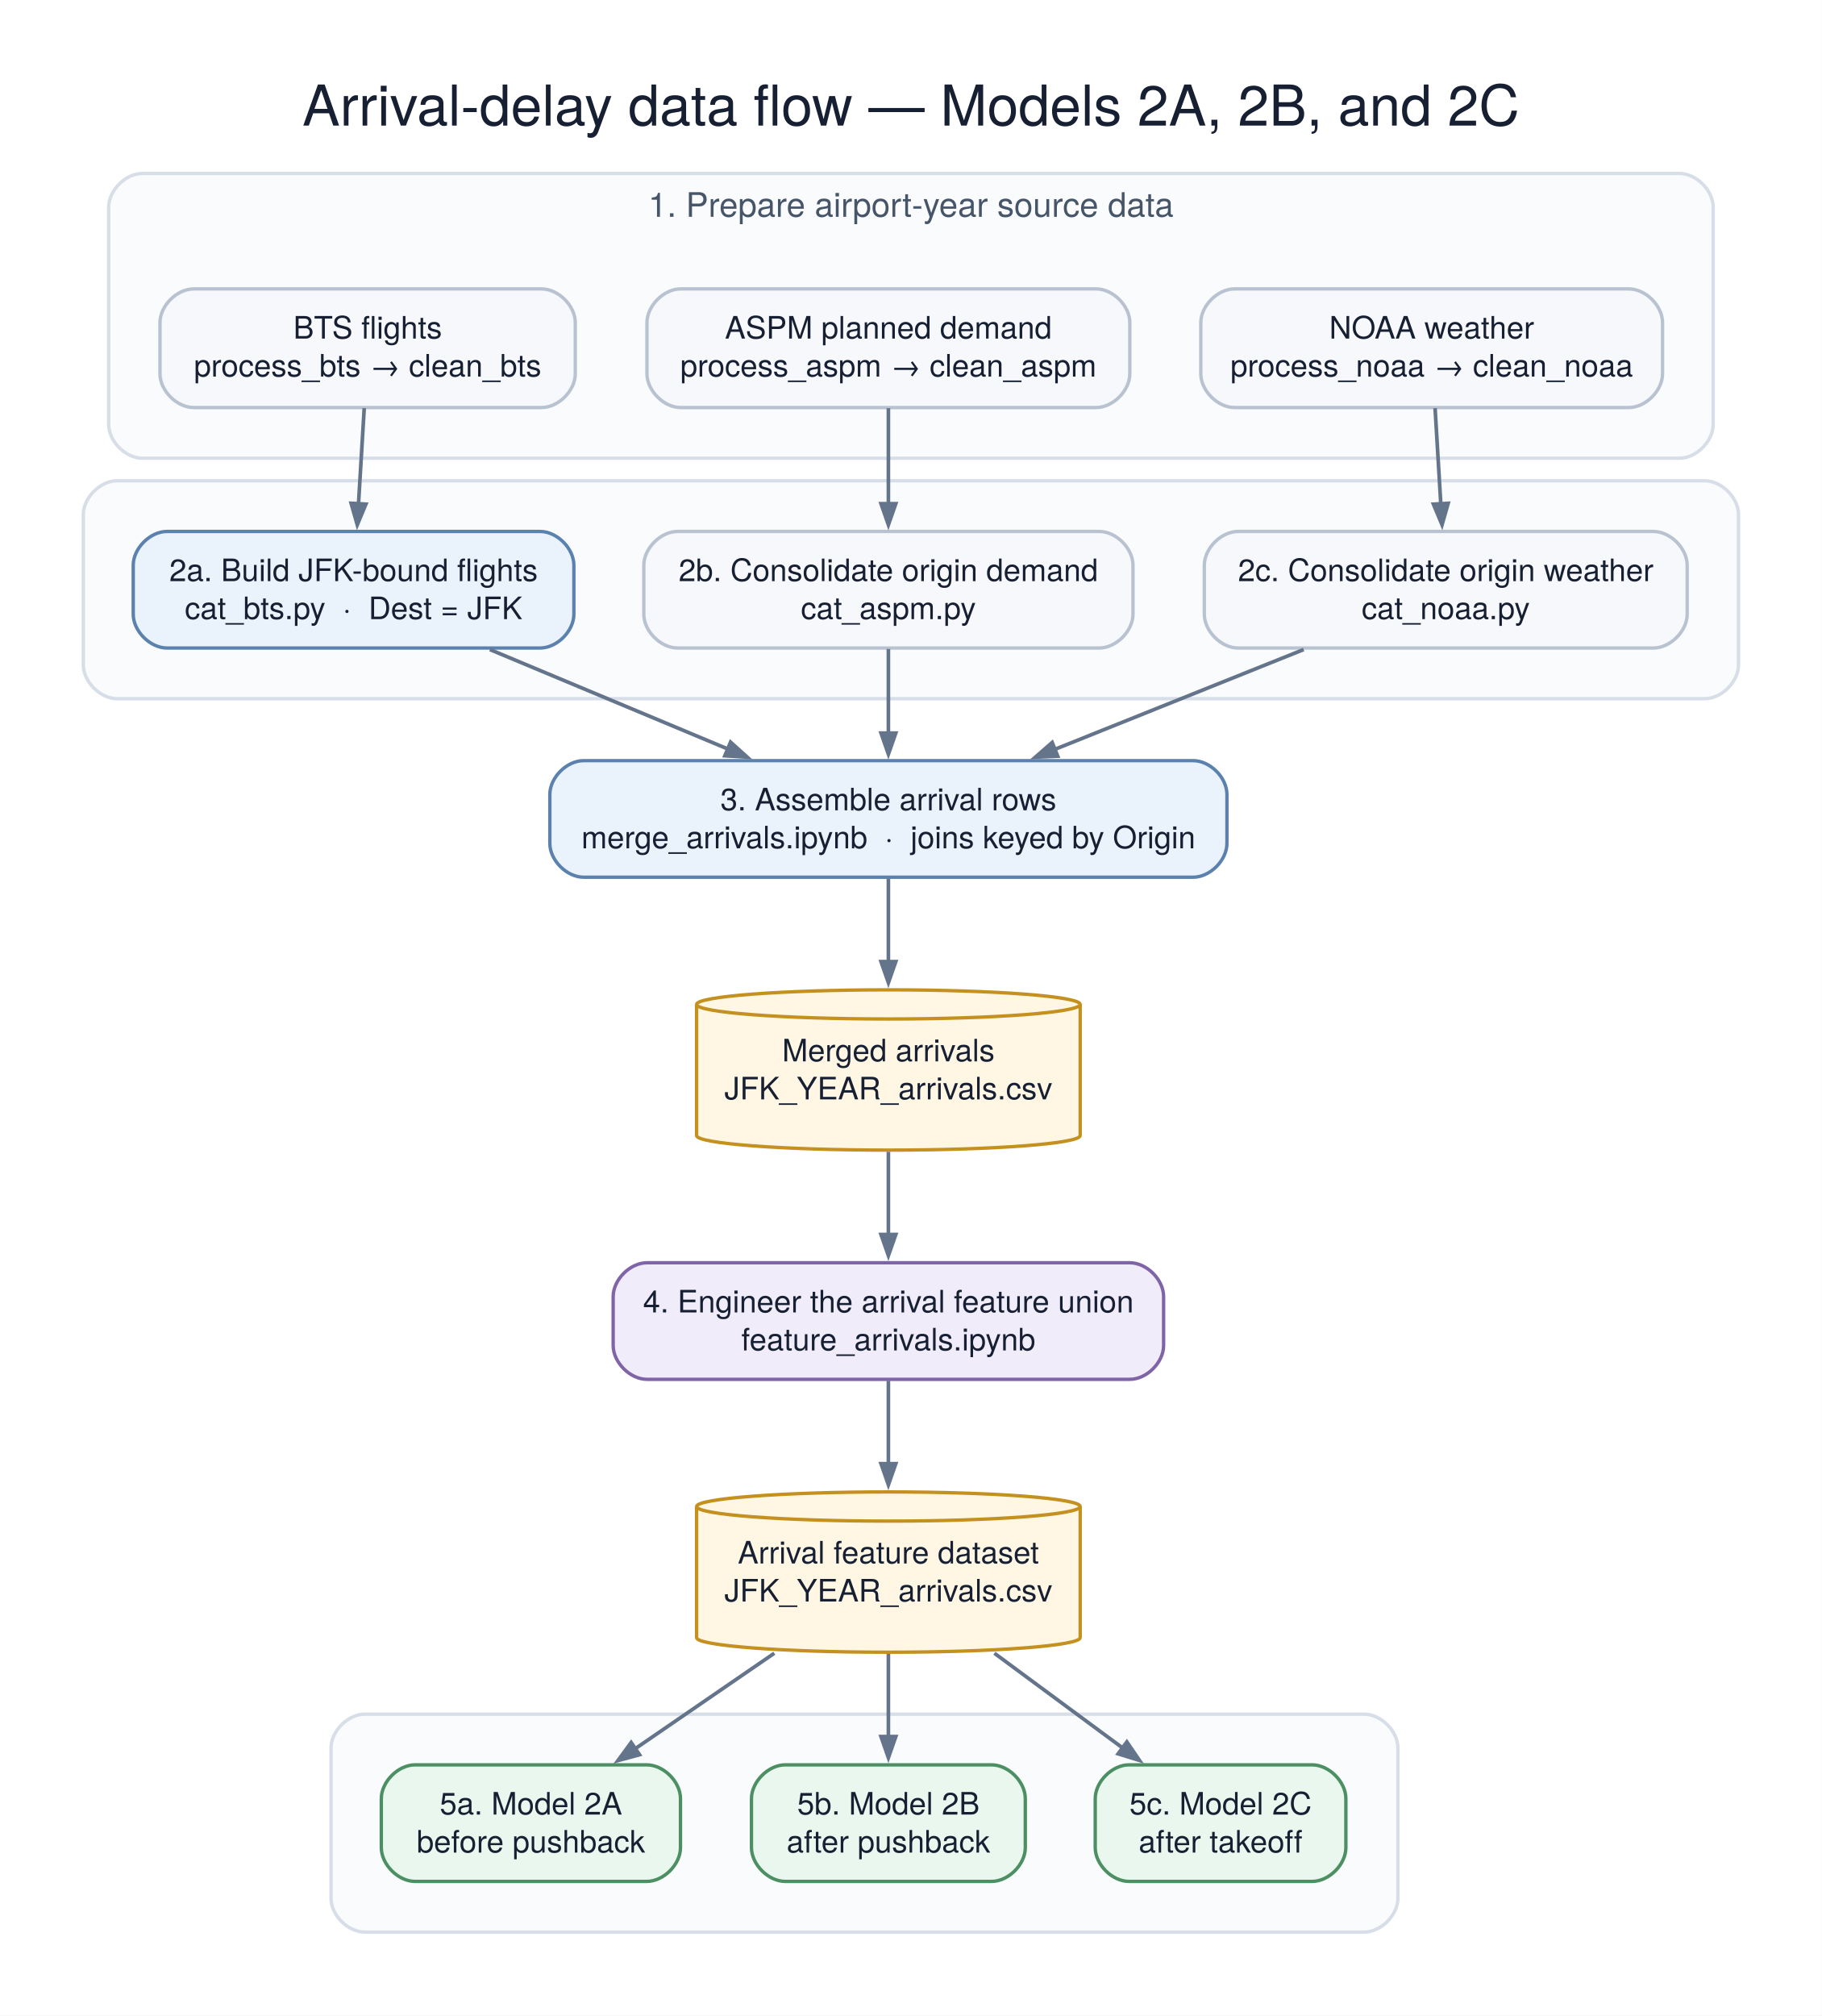
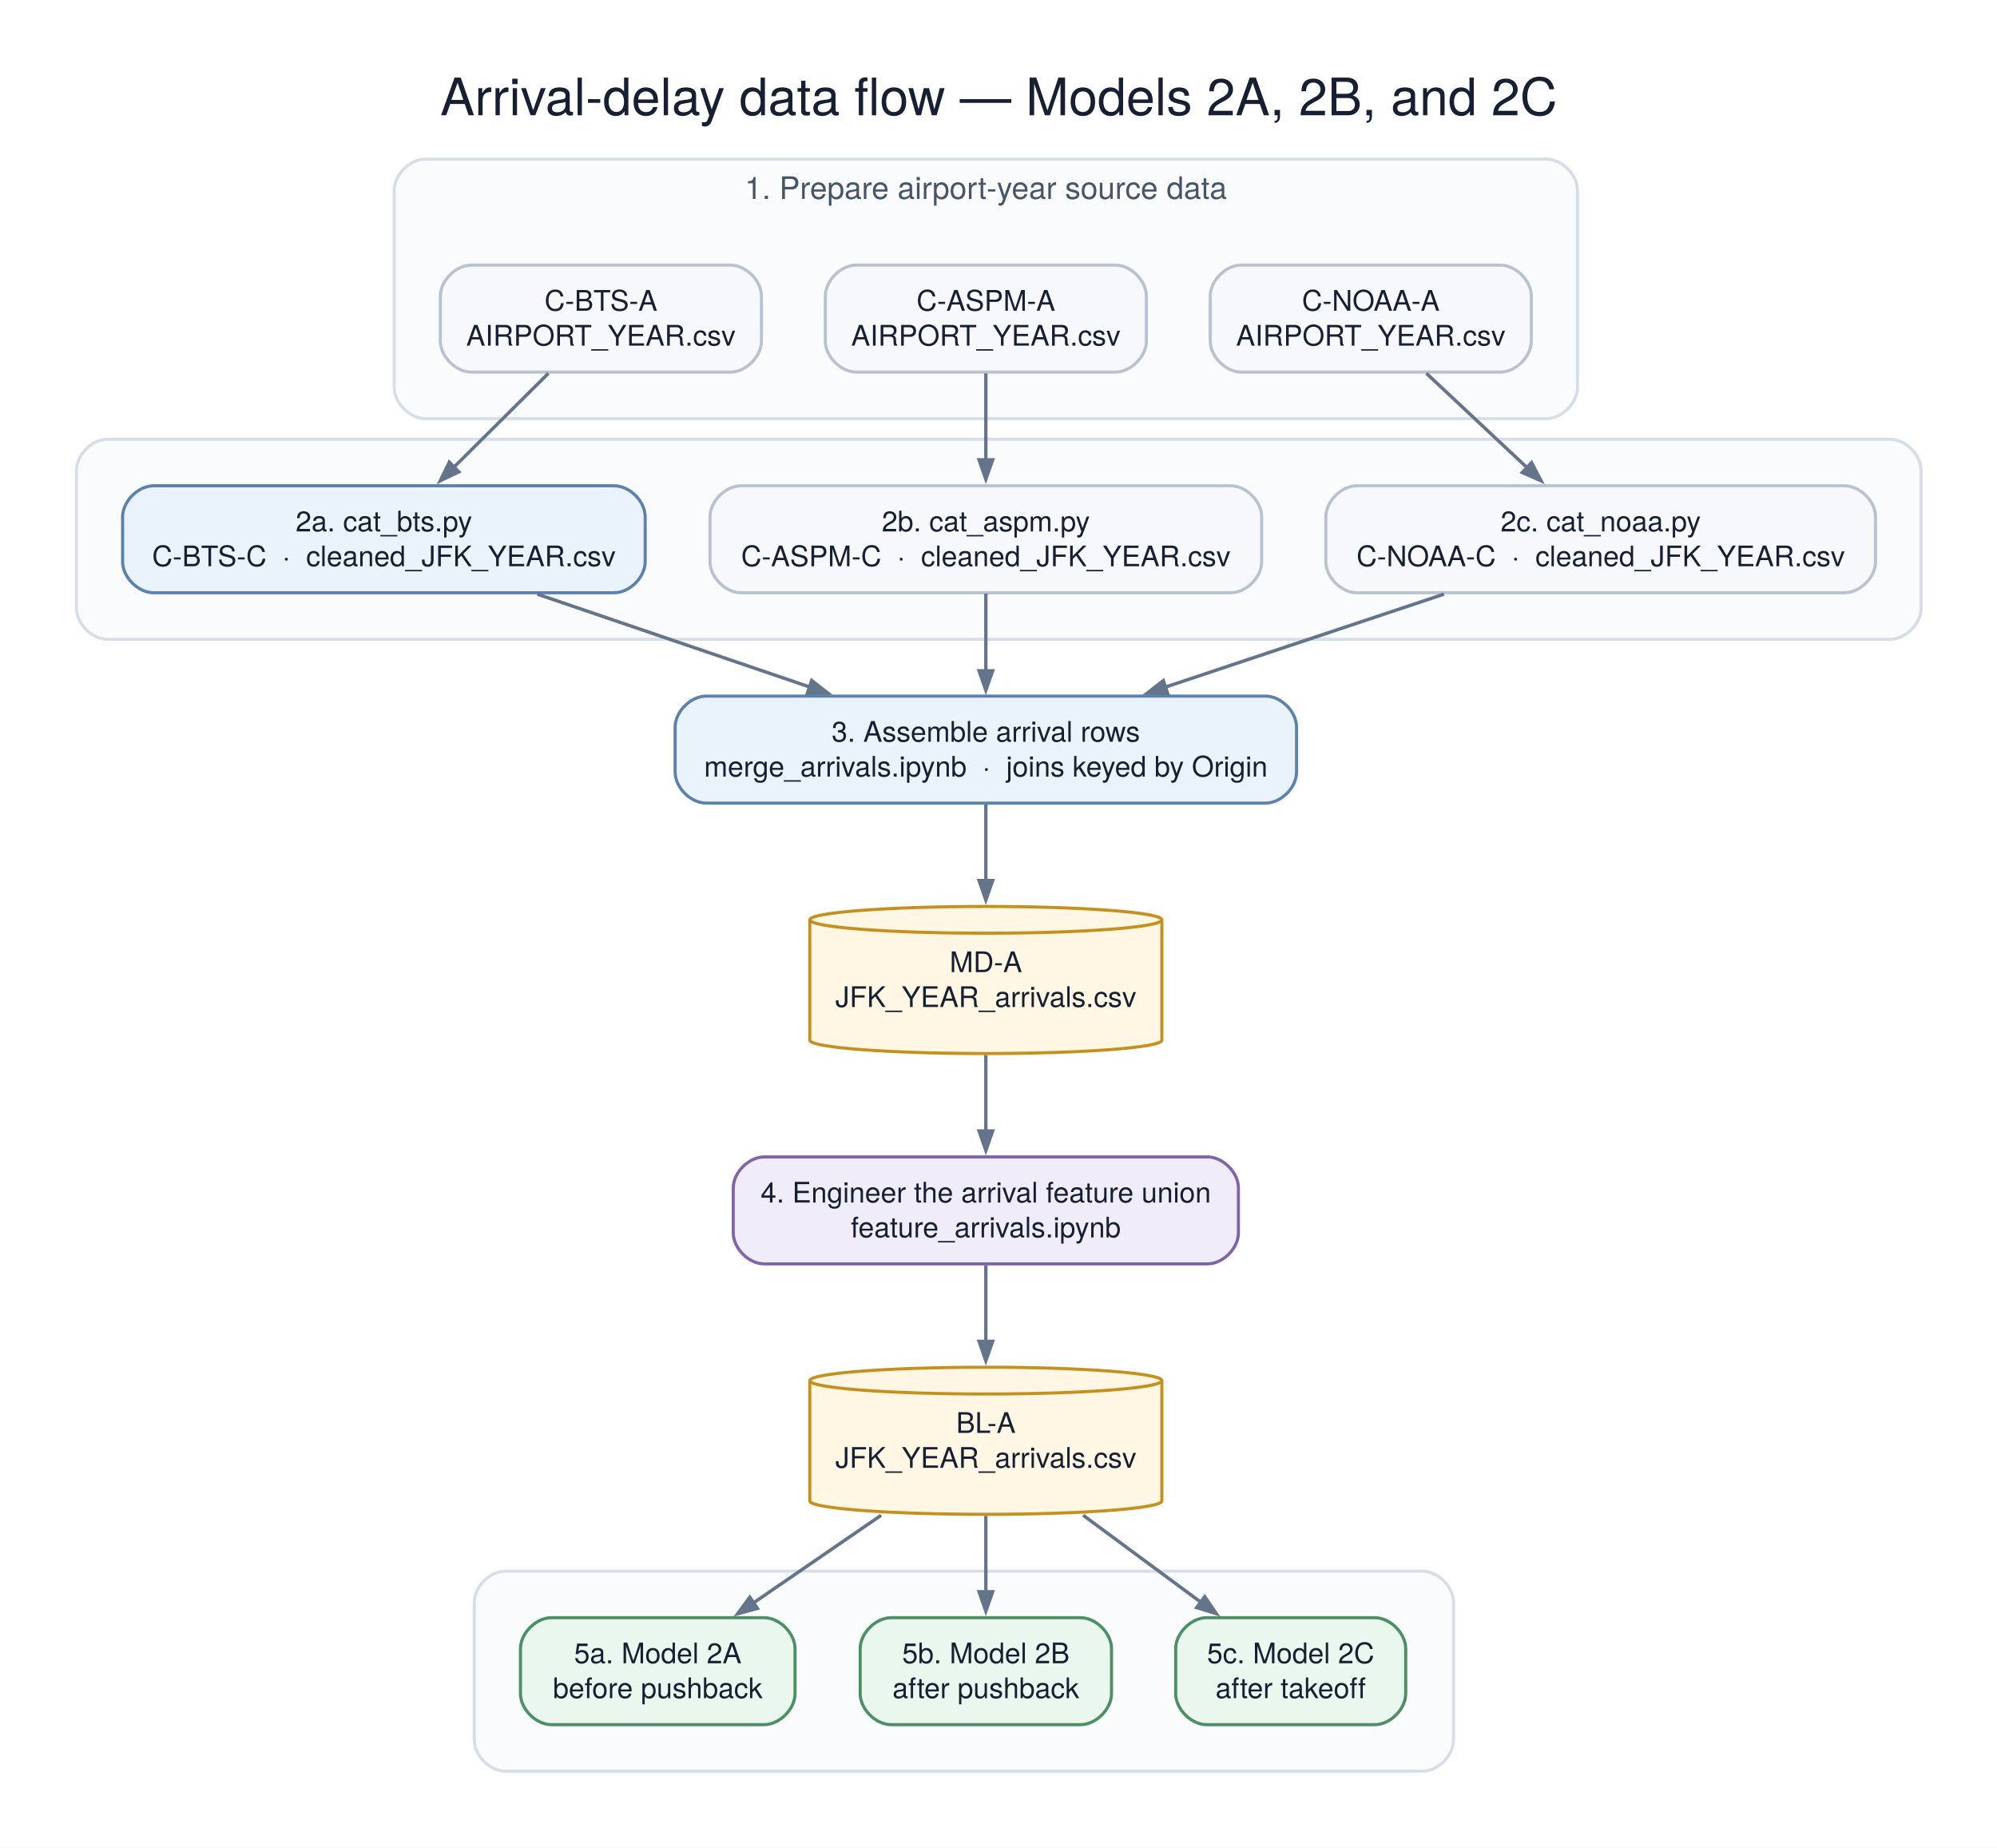
- <svg xmlns="http://www.w3.org/2000/svg" width="647pt" height="716pt" viewBox="0.00 0.00 647.00 716.00">
-   <g id="graph0" class="graph" transform="scale(1 1) rotate(0) translate(21.6 694.2)">
-     <polygon fill="white" stroke="none" points="-21.6,21.6 -21.6,-694.2 625.6,-694.2 625.6,21.6 -21.6,21.6" />
-     <text xml:space="preserve" text-anchor="middle" x="302" y="-649.6" font-family="Helvetica Neue" font-size="20.00" fill="#172033">Arrival-delay data flow — Models 2A, 2B, and 2C</text>
+ <svg xmlns="http://www.w3.org/2000/svg" width="773pt" height="715pt" viewBox="0.00 0.00 773.00 715.00">
+   <g id="graph0" class="graph" transform="scale(1 1) rotate(0) translate(21.6 693.45)">
+     <polygon fill="white" stroke="none" points="-21.6,21.6 -21.6,-693.45 751.6,-693.45 751.6,21.6 -21.6,21.6" />
+     <text xml:space="preserve" text-anchor="middle" x="365" y="-648.85" font-family="Helvetica Neue" font-size="20.00" fill="#172033">Arrival-delay data flow — Models 2A, 2B, and 2C</text>
    <g id="clust1" class="cluster">
-       <path fill="#fafbfc" stroke="#d7dee8" stroke-width="1.2" d="M29,-531.45C29,-531.45 575,-531.45 575,-531.45 581,-531.45 587,-537.45 587,-543.45 587,-543.45 587,-620.6 587,-620.6 587,-626.6 581,-632.6 575,-632.6 575,-632.6 29,-632.6 29,-632.6 23,-632.6 17,-626.6 17,-620.6 17,-620.6 17,-543.45 17,-543.45 17,-537.45 23,-531.45 29,-531.45" />
-       <text xml:space="preserve" text-anchor="middle" x="302" y="-617.2" font-family="Helvetica Neue" font-size="12.00" fill="#475569">1. Prepare airport-year source data</text>
+       <path fill="#fafbfc" stroke="#d7dee8" stroke-width="1.2" d="M143,-531.45C143,-531.45 577,-531.45 577,-531.45 583,-531.45 589,-537.45 589,-543.45 589,-543.45 589,-619.85 589,-619.85 589,-625.85 583,-631.85 577,-631.85 577,-631.85 143,-631.85 143,-631.85 137,-631.85 131,-625.85 131,-619.85 131,-619.85 131,-543.45 131,-543.45 131,-537.45 137,-531.45 143,-531.45" />
+       <text xml:space="preserve" text-anchor="middle" x="360" y="-616.45" font-family="Helvetica Neue" font-size="12.00" fill="#475569">1. Prepare airport-year source data</text>
    </g>
    <g id="clust3" class="cluster">
-       <path fill="#fafbfc" stroke="#d7dee8" stroke-width="1.2" d="M20,-446.05C20,-446.05 584,-446.05 584,-446.05 590,-446.05 596,-452.05 596,-458.05 596,-458.05 596,-511.45 596,-511.45 596,-517.45 590,-523.45 584,-523.45 584,-523.45 20,-523.45 20,-523.45 14,-523.45 8,-517.45 8,-511.45 8,-511.45 8,-458.05 8,-458.05 8,-452.05 14,-446.05 20,-446.05" />
+       <path fill="#fafbfc" stroke="#d7dee8" stroke-width="1.2" d="M20,-446.05C20,-446.05 710,-446.05 710,-446.05 716,-446.05 722,-452.05 722,-458.05 722,-458.05 722,-511.45 722,-511.45 722,-517.45 716,-523.45 710,-523.45 710,-523.45 20,-523.45 20,-523.45 14,-523.45 8,-517.45 8,-511.45 8,-511.45 8,-458.05 8,-458.05 8,-452.05 14,-446.05 20,-446.05" />
    </g>
    <g id="clust5" class="cluster">
-       <path fill="#fafbfc" stroke="#d7dee8" stroke-width="1.2" d="M108,-8C108,-8 463,-8 463,-8 469,-8 475,-14 475,-20 475,-20 475,-73.4 475,-73.4 475,-79.4 469,-85.4 463,-85.4 463,-85.4 108,-85.4 108,-85.4 102,-85.4 96,-79.4 96,-73.4 96,-73.4 96,-20 96,-20 96,-14 102,-8 108,-8" />
+       <path fill="#fafbfc" stroke="#d7dee8" stroke-width="1.2" d="M174,-8C174,-8 529,-8 529,-8 535,-8 541,-14 541,-20 541,-20 541,-73.4 541,-73.4 541,-79.4 535,-85.4 529,-85.4 529,-85.4 174,-85.4 174,-85.4 168,-85.4 162,-79.4 162,-73.4 162,-73.4 162,-20 162,-20 162,-14 168,-8 174,-8" />
    </g>
    <g id="node1" class="node">
-       <path fill="#f6f8fb" stroke="#b8c2d1" stroke-width="1.2" d="M170.77,-591.6C170.77,-591.6 47.23,-591.6 47.23,-591.6 41.23,-591.6 35.23,-585.6 35.23,-579.6 35.23,-579.6 35.23,-561.45 35.23,-561.45 35.23,-555.45 41.23,-549.45 47.23,-549.45 47.23,-549.45 170.77,-549.45 170.77,-549.45 176.77,-549.45 182.77,-555.45 182.77,-561.45 182.77,-561.45 182.77,-579.6 182.77,-579.6 182.77,-585.6 176.77,-591.6 170.77,-591.6" />
-       <text xml:space="preserve" text-anchor="middle" x="109" y="-573.95" font-family="Helvetica Neue" font-size="11.00" fill="#172033">BTS flights</text>
-       <text xml:space="preserve" text-anchor="middle" x="109" y="-560.45" font-family="Helvetica Neue" font-size="11.00" fill="#172033">process_bts → clean_bts</text>
+       <path fill="#f6f8fb" stroke="#b8c2d1" stroke-width="1.2" d="M261.14,-590.85C261.14,-590.85 160.85,-590.85 160.85,-590.85 154.85,-590.85 148.85,-584.85 148.85,-578.85 148.85,-578.85 148.85,-561.45 148.85,-561.45 148.85,-555.45 154.85,-549.45 160.85,-549.45 160.85,-549.45 261.14,-549.45 261.14,-549.45 267.14,-549.45 273.14,-555.45 273.14,-561.45 273.14,-561.45 273.14,-578.85 273.14,-578.85 273.14,-584.85 267.14,-590.85 261.14,-590.85" />
+       <text xml:space="preserve" text-anchor="middle" x="211" y="-573.2" font-family="Helvetica Neue" font-size="11.00" fill="#172033">C-BTS-A</text>
+       <text xml:space="preserve" text-anchor="middle" x="211" y="-559.7" font-family="Helvetica Neue" font-size="11.00" fill="#172033">AIRPORT_YEAR.csv</text>
    </g>
    <g id="node4" class="node">
-       <path fill="#eaf2fb" stroke="#5b82ae" stroke-width="1.2" d="M170.27,-505.45C170.27,-505.45 37.73,-505.45 37.73,-505.45 31.73,-505.45 25.73,-499.45 25.73,-493.45 25.73,-493.45 25.73,-476.05 25.73,-476.05 25.73,-470.05 31.73,-464.05 37.73,-464.05 37.73,-464.05 170.27,-464.05 170.27,-464.05 176.27,-464.05 182.27,-470.05 182.27,-476.05 182.27,-476.05 182.27,-493.45 182.27,-493.45 182.27,-499.45 176.27,-505.45 170.27,-505.45" />
-       <text xml:space="preserve" text-anchor="middle" x="104" y="-487.8" font-family="Helvetica Neue" font-size="11.00" fill="#172033">2a. Build JFK-bound flights</text>
-       <text xml:space="preserve" text-anchor="middle" x="104" y="-474.3" font-family="Helvetica Neue" font-size="11.00" fill="#172033">cat_bts.py  ·  Dest = JFK</text>
+       <path fill="#eaf2fb" stroke="#5b82ae" stroke-width="1.2" d="M216.14,-505.45C216.14,-505.45 37.86,-505.45 37.86,-505.45 31.86,-505.45 25.86,-499.45 25.86,-493.45 25.86,-493.45 25.86,-476.05 25.86,-476.05 25.86,-470.05 31.86,-464.05 37.86,-464.05 37.86,-464.05 216.14,-464.05 216.14,-464.05 222.14,-464.05 228.14,-470.05 228.14,-476.05 228.14,-476.05 228.14,-493.45 228.14,-493.45 228.14,-499.45 222.14,-505.45 216.14,-505.45" />
+       <text xml:space="preserve" text-anchor="middle" x="127" y="-487.8" font-family="Helvetica Neue" font-size="11.00" fill="#172033">2a. cat_bts.py</text>
+       <text xml:space="preserve" text-anchor="middle" x="127" y="-474.3" font-family="Helvetica Neue" font-size="11.00" fill="#172033">C-BTS-C  ·  cleaned_JFK_YEAR.csv</text>
    </g>
    <g id="edge1" class="edge">
-       <path fill="none" stroke="#64748b" stroke-width="1.3" d="M107.79,-549.25C107.18,-539.06 106.43,-526.52 105.76,-515.29" />
-       <polygon fill="#64748b" stroke="#64748b" stroke-width="1.3" points="108.38,-515.14 105.32,-507.81 103.14,-515.45 108.38,-515.14" />
+       <path fill="none" stroke="#64748b" stroke-width="1.3" d="M190.67,-548.96C179.6,-537.98 165.78,-524.26 153.85,-512.4" />
+       <polygon fill="#64748b" stroke="#64748b" stroke-width="1.3" points="156.01,-510.85 148.83,-507.43 152.31,-514.58 156.01,-510.85" />
    </g>
    <g id="node2" class="node">
-       <path fill="#f6f8fb" stroke="#b8c2d1" stroke-width="1.2" d="M367.77,-591.6C367.77,-591.6 220.23,-591.6 220.23,-591.6 214.23,-591.6 208.23,-585.6 208.23,-579.6 208.23,-579.6 208.23,-561.45 208.23,-561.45 208.23,-555.45 214.23,-549.45 220.23,-549.45 220.23,-549.45 367.77,-549.45 367.77,-549.45 373.77,-549.45 379.77,-555.45 379.77,-561.45 379.77,-561.45 379.77,-579.6 379.77,-579.6 379.77,-585.6 373.77,-591.6 367.77,-591.6" />
-       <text xml:space="preserve" text-anchor="middle" x="294" y="-573.95" font-family="Helvetica Neue" font-size="11.00" fill="#172033">ASPM planned demand</text>
-       <text xml:space="preserve" text-anchor="middle" x="294" y="-560.45" font-family="Helvetica Neue" font-size="11.00" fill="#172033">process_aspm → clean_aspm</text>
+       <path fill="#f6f8fb" stroke="#b8c2d1" stroke-width="1.2" d="M410.14,-590.85C410.14,-590.85 309.86,-590.85 309.86,-590.85 303.86,-590.85 297.86,-584.85 297.86,-578.85 297.86,-578.85 297.86,-561.45 297.86,-561.45 297.86,-555.45 303.86,-549.45 309.86,-549.45 309.86,-549.45 410.14,-549.45 410.14,-549.45 416.14,-549.45 422.14,-555.45 422.14,-561.45 422.14,-561.45 422.14,-578.85 422.14,-578.85 422.14,-584.85 416.14,-590.85 410.14,-590.85" />
+       <text xml:space="preserve" text-anchor="middle" x="360" y="-573.2" font-family="Helvetica Neue" font-size="11.00" fill="#172033">C-ASPM-A</text>
+       <text xml:space="preserve" text-anchor="middle" x="360" y="-559.7" font-family="Helvetica Neue" font-size="11.00" fill="#172033">AIRPORT_YEAR.csv</text>
    </g>
    <g id="node5" class="node">
-       <path fill="#f6f8fb" stroke="#b8c2d1" stroke-width="1.2" d="M368.89,-505.45C368.89,-505.45 219.11,-505.45 219.11,-505.45 213.11,-505.45 207.11,-499.45 207.11,-493.45 207.11,-493.45 207.11,-476.05 207.11,-476.05 207.11,-470.05 213.11,-464.05 219.11,-464.05 219.11,-464.05 368.89,-464.05 368.89,-464.05 374.89,-464.05 380.89,-470.05 380.89,-476.05 380.89,-476.05 380.89,-493.45 380.89,-493.45 380.89,-499.45 374.89,-505.45 368.89,-505.45" />
-       <text xml:space="preserve" text-anchor="middle" x="294" y="-487.8" font-family="Helvetica Neue" font-size="11.00" fill="#172033">2b. Consolidate origin demand</text>
-       <text xml:space="preserve" text-anchor="middle" x="294" y="-474.3" font-family="Helvetica Neue" font-size="11.00" fill="#172033">cat_aspm.py</text>
+       <path fill="#f6f8fb" stroke="#b8c2d1" stroke-width="1.2" d="M454.77,-505.45C454.77,-505.45 265.23,-505.45 265.23,-505.45 259.23,-505.45 253.23,-499.45 253.23,-493.45 253.23,-493.45 253.23,-476.05 253.23,-476.05 253.23,-470.05 259.23,-464.05 265.23,-464.05 265.23,-464.05 454.77,-464.05 454.77,-464.05 460.77,-464.05 466.77,-470.05 466.77,-476.05 466.77,-476.05 466.77,-493.45 466.77,-493.45 466.77,-499.45 460.77,-505.45 454.77,-505.45" />
+       <text xml:space="preserve" text-anchor="middle" x="360" y="-487.8" font-family="Helvetica Neue" font-size="11.00" fill="#172033">2b. cat_aspm.py</text>
+       <text xml:space="preserve" text-anchor="middle" x="360" y="-474.3" font-family="Helvetica Neue" font-size="11.00" fill="#172033">C-ASPM-C  ·  cleaned_JFK_YEAR.csv</text>
    </g>
    <g id="edge2" class="edge">
-       <path fill="none" stroke="#64748b" stroke-width="1.3" d="M294,-549.25C294,-539.06 294,-526.52 294,-515.29" />
-       <polygon fill="#64748b" stroke="#64748b" stroke-width="1.3" points="296.63,-515.31 294,-507.81 291.38,-515.31 296.63,-515.31" />
+       <path fill="none" stroke="#64748b" stroke-width="1.3" d="M360,-548.96C360,-538.89 360,-526.52 360,-515.4" />
+       <polygon fill="#64748b" stroke="#64748b" stroke-width="1.3" points="362.63,-515.51 360,-508.01 357.38,-515.51 362.63,-515.51" />
    </g>
    <g id="node3" class="node">
-       <path fill="#f6f8fb" stroke="#b8c2d1" stroke-width="1.2" d="M557.02,-591.6C557.02,-591.6 416.98,-591.6 416.98,-591.6 410.98,-591.6 404.98,-585.6 404.98,-579.6 404.98,-579.6 404.98,-561.45 404.98,-561.45 404.98,-555.45 410.98,-549.45 416.98,-549.45 416.98,-549.45 557.02,-549.45 557.02,-549.45 563.02,-549.45 569.02,-555.45 569.02,-561.45 569.02,-561.45 569.02,-579.6 569.02,-579.6 569.02,-585.6 563.02,-591.6 557.02,-591.6" />
-       <text xml:space="preserve" text-anchor="middle" x="487" y="-573.95" font-family="Helvetica Neue" font-size="11.00" fill="#172033">NOAA weather</text>
-       <text xml:space="preserve" text-anchor="middle" x="487" y="-560.45" font-family="Helvetica Neue" font-size="11.00" fill="#172033">process_noaa → clean_noaa</text>
+       <path fill="#f6f8fb" stroke="#b8c2d1" stroke-width="1.2" d="M559.14,-590.85C559.14,-590.85 458.86,-590.85 458.86,-590.85 452.86,-590.85 446.86,-584.85 446.86,-578.85 446.86,-578.85 446.86,-561.45 446.86,-561.45 446.86,-555.45 452.86,-549.45 458.86,-549.45 458.86,-549.45 559.14,-549.45 559.14,-549.45 565.14,-549.45 571.14,-555.45 571.14,-561.45 571.14,-561.45 571.14,-578.85 571.14,-578.85 571.14,-584.85 565.14,-590.85 559.14,-590.85" />
+       <text xml:space="preserve" text-anchor="middle" x="509" y="-573.2" font-family="Helvetica Neue" font-size="11.00" fill="#172033">C-NOAA-A</text>
+       <text xml:space="preserve" text-anchor="middle" x="509" y="-559.7" font-family="Helvetica Neue" font-size="11.00" fill="#172033">AIRPORT_YEAR.csv</text>
    </g>
    <g id="node6" class="node">
-       <path fill="#f6f8fb" stroke="#b8c2d1" stroke-width="1.2" d="M565.77,-505.45C565.77,-505.45 418.23,-505.45 418.23,-505.45 412.23,-505.45 406.23,-499.45 406.23,-493.45 406.23,-493.45 406.23,-476.05 406.23,-476.05 406.23,-470.05 412.23,-464.05 418.23,-464.05 418.23,-464.05 565.77,-464.05 565.77,-464.05 571.77,-464.05 577.77,-470.05 577.77,-476.05 577.77,-476.05 577.77,-493.45 577.77,-493.45 577.77,-499.45 571.77,-505.45 565.77,-505.45" />
-       <text xml:space="preserve" text-anchor="middle" x="492" y="-487.8" font-family="Helvetica Neue" font-size="11.00" fill="#172033">2c. Consolidate origin weather</text>
-       <text xml:space="preserve" text-anchor="middle" x="492" y="-474.3" font-family="Helvetica Neue" font-size="11.00" fill="#172033">cat_noaa.py</text>
+       <path fill="#f6f8fb" stroke="#b8c2d1" stroke-width="1.2" d="M692.39,-505.45C692.39,-505.45 503.61,-505.45 503.61,-505.45 497.61,-505.45 491.61,-499.45 491.61,-493.45 491.61,-493.45 491.61,-476.05 491.61,-476.05 491.61,-470.05 497.61,-464.05 503.61,-464.05 503.61,-464.05 692.39,-464.05 692.39,-464.05 698.39,-464.05 704.39,-470.05 704.39,-476.05 704.39,-476.05 704.39,-493.45 704.39,-493.45 704.39,-499.45 698.39,-505.45 692.39,-505.45" />
+       <text xml:space="preserve" text-anchor="middle" x="598" y="-487.8" font-family="Helvetica Neue" font-size="11.00" fill="#172033">2c. cat_noaa.py</text>
+       <text xml:space="preserve" text-anchor="middle" x="598" y="-474.3" font-family="Helvetica Neue" font-size="11.00" fill="#172033">C-NOAA-C  ·  cleaned_JFK_YEAR.csv</text>
    </g>
    <g id="edge3" class="edge">
-       <path fill="none" stroke="#64748b" stroke-width="1.3" d="M488.21,-549.25C488.82,-539.06 489.57,-526.52 490.24,-515.29" />
-       <polygon fill="#64748b" stroke="#64748b" stroke-width="1.3" points="492.86,-515.45 490.68,-507.81 487.62,-515.14 492.86,-515.45" />
+       <path fill="none" stroke="#64748b" stroke-width="1.3" d="M530.54,-548.96C542.26,-537.98 556.91,-524.26 569.56,-512.4" />
+       <polygon fill="#64748b" stroke="#64748b" stroke-width="1.3" points="571.23,-514.43 574.91,-507.39 567.64,-510.6 571.23,-514.43" />
    </g>
    <g id="node7" class="node">
-       <path fill="#eaf2fb" stroke="#5b82ae" stroke-width="1.2" d="M402.27,-424.05C402.27,-424.05 185.73,-424.05 185.73,-424.05 179.73,-424.05 173.73,-418.05 173.73,-412.05 173.73,-412.05 173.73,-394.65 173.73,-394.65 173.73,-388.65 179.73,-382.65 185.73,-382.65 185.73,-382.65 402.27,-382.65 402.27,-382.65 408.27,-382.65 414.27,-388.65 414.27,-394.65 414.27,-394.65 414.27,-412.05 414.27,-412.05 414.27,-418.05 408.27,-424.05 402.27,-424.05" />
-       <text xml:space="preserve" text-anchor="middle" x="294" y="-406.4" font-family="Helvetica Neue" font-size="11.00" fill="#172033">3. Assemble arrival rows</text>
-       <text xml:space="preserve" text-anchor="middle" x="294" y="-392.9" font-family="Helvetica Neue" font-size="11.00" fill="#172033">merge_arrivals.ipynb  ·  joins keyed by Origin</text>
+       <path fill="#eaf2fb" stroke="#5b82ae" stroke-width="1.2" d="M468.27,-424.05C468.27,-424.05 251.73,-424.05 251.73,-424.05 245.73,-424.05 239.73,-418.05 239.73,-412.05 239.73,-412.05 239.73,-394.65 239.73,-394.65 239.73,-388.65 245.73,-382.65 251.73,-382.65 251.73,-382.65 468.27,-382.65 468.27,-382.65 474.27,-382.65 480.27,-388.65 480.27,-394.65 480.27,-394.65 480.27,-412.05 480.27,-412.05 480.27,-418.05 474.27,-424.05 468.27,-424.05" />
+       <text xml:space="preserve" text-anchor="middle" x="360" y="-406.4" font-family="Helvetica Neue" font-size="11.00" fill="#172033">3. Assemble arrival rows</text>
+       <text xml:space="preserve" text-anchor="middle" x="360" y="-392.9" font-family="Helvetica Neue" font-size="11.00" fill="#172033">merge_arrivals.ipynb  ·  joins keyed by Origin</text>
    </g>
    <g id="edge4" class="edge">
-       <path fill="none" stroke="#64748b" stroke-width="1.3" d="M152.44,-463.51C178.23,-452.73 210.11,-439.41 237.08,-428.14" />
-       <polygon fill="#64748b" stroke="#64748b" stroke-width="1.3" points="237.93,-430.63 243.84,-425.31 235.9,-425.78 237.93,-430.63" />
+       <path fill="none" stroke="#64748b" stroke-width="1.3" d="M186.4,-463.51C218.58,-452.54 258.48,-438.95 291.91,-427.55" />
+       <polygon fill="#64748b" stroke="#64748b" stroke-width="1.3" points="292.6,-430.09 298.85,-425.19 290.9,-425.12 292.6,-430.09" />
    </g>
    <g id="edge5" class="edge">
-       <path fill="none" stroke="#64748b" stroke-width="1.3" d="M294,-463.71C294,-454.59 294,-443.62 294,-433.6" />
-       <polygon fill="#64748b" stroke="#64748b" stroke-width="1.3" points="296.63,-433.85 294,-426.35 291.38,-433.85 296.63,-433.85" />
+       <path fill="none" stroke="#64748b" stroke-width="1.3" d="M360,-463.71C360,-454.59 360,-443.62 360,-433.6" />
+       <polygon fill="#64748b" stroke="#64748b" stroke-width="1.3" points="362.63,-433.85 360,-426.35 357.38,-433.85 362.63,-433.85" />
    </g>
    <g id="edge6" class="edge">
-       <path fill="none" stroke="#64748b" stroke-width="1.3" d="M441.52,-463.51C414.53,-452.68 381.13,-439.29 352.95,-427.99" />
-       <polygon fill="#64748b" stroke="#64748b" stroke-width="1.3" points="354.15,-425.64 346.21,-425.29 352.19,-430.51 354.15,-425.64" />
+       <path fill="none" stroke="#64748b" stroke-width="1.3" d="M537.33,-463.51C504.32,-452.5 463.35,-438.83 429.11,-427.41" />
+       <polygon fill="#64748b" stroke="#64748b" stroke-width="1.3" points="430.37,-425.06 422.43,-425.18 428.71,-430.04 430.37,-425.06" />
    </g>
    <g id="node8" class="node">
-       <path fill="#fff7e3" stroke="#c49120" stroke-width="1.2" d="M362.14,-337.48C362.14,-340.33 331.6,-342.65 294,-342.65 256.4,-342.65 225.86,-340.33 225.86,-337.48 225.86,-337.48 225.86,-290.9 225.86,-290.9 225.86,-288.04 256.4,-285.73 294,-285.73 331.6,-285.73 362.14,-288.04 362.14,-290.9 362.14,-290.9 362.14,-337.48 362.14,-337.48" />
-       <path fill="none" stroke="#c49120" stroke-width="1.2" d="M362.14,-337.48C362.14,-334.62 331.6,-332.3 294,-332.3 256.4,-332.3 225.86,-334.62 225.86,-337.48" />
-       <text xml:space="preserve" text-anchor="middle" x="294" y="-317.24" font-family="Helvetica Neue" font-size="11.00" fill="#172033">Merged arrivals</text>
-       <text xml:space="preserve" text-anchor="middle" x="294" y="-303.74" font-family="Helvetica Neue" font-size="11.00" fill="#172033">JFK_YEAR_arrivals.csv</text>
+       <path fill="#fff7e3" stroke="#c49120" stroke-width="1.2" d="M428.14,-337.48C428.14,-340.33 397.6,-342.65 360,-342.65 322.4,-342.65 291.86,-340.33 291.86,-337.48 291.86,-337.48 291.86,-290.9 291.86,-290.9 291.86,-288.04 322.4,-285.73 360,-285.73 397.6,-285.73 428.14,-288.04 428.14,-290.9 428.14,-290.9 428.14,-337.48 428.14,-337.48" />
+       <path fill="none" stroke="#c49120" stroke-width="1.2" d="M428.14,-337.48C428.14,-334.62 397.6,-332.3 360,-332.3 322.4,-332.3 291.86,-334.62 291.86,-337.48" />
+       <text xml:space="preserve" text-anchor="middle" x="360" y="-317.24" font-family="Helvetica Neue" font-size="11.00" fill="#172033">MD-A</text>
+       <text xml:space="preserve" text-anchor="middle" x="360" y="-303.74" font-family="Helvetica Neue" font-size="11.00" fill="#172033">JFK_YEAR_arrivals.csv</text>
    </g>
    <g id="edge7" class="edge">
-       <path fill="none" stroke="#64748b" stroke-width="1.3" d="M294,-382.13C294,-373.28 294,-362.59 294,-352.39" />
-       <polygon fill="#64748b" stroke="#64748b" stroke-width="1.3" points="296.63,-352.68 294,-345.18 291.38,-352.68 296.63,-352.68" />
+       <path fill="none" stroke="#64748b" stroke-width="1.3" d="M360,-382.13C360,-373.28 360,-362.59 360,-352.39" />
+       <polygon fill="#64748b" stroke="#64748b" stroke-width="1.3" points="362.63,-352.68 360,-345.18 357.38,-352.68 362.63,-352.68" />
    </g>
    <g id="node9" class="node">
-       <path fill="#f1ecfa" stroke="#8064a8" stroke-width="1.2" d="M379.77,-245.72C379.77,-245.72 208.23,-245.72 208.23,-245.72 202.23,-245.72 196.23,-239.72 196.23,-233.72 196.23,-233.72 196.23,-216.32 196.23,-216.32 196.23,-210.32 202.23,-204.32 208.23,-204.32 208.23,-204.32 379.77,-204.32 379.77,-204.32 385.77,-204.32 391.77,-210.32 391.77,-216.32 391.77,-216.32 391.77,-233.72 391.77,-233.72 391.77,-239.72 385.77,-245.72 379.77,-245.72" />
-       <text xml:space="preserve" text-anchor="middle" x="294" y="-228.07" font-family="Helvetica Neue" font-size="11.00" fill="#172033">4. Engineer the arrival feature union</text>
-       <text xml:space="preserve" text-anchor="middle" x="294" y="-214.57" font-family="Helvetica Neue" font-size="11.00" fill="#172033">feature_arrivals.ipynb</text>
+       <path fill="#f1ecfa" stroke="#8064a8" stroke-width="1.2" d="M445.77,-245.72C445.77,-245.72 274.23,-245.72 274.23,-245.72 268.23,-245.72 262.23,-239.72 262.23,-233.72 262.23,-233.72 262.23,-216.32 262.23,-216.32 262.23,-210.32 268.23,-204.32 274.23,-204.32 274.23,-204.32 445.77,-204.32 445.77,-204.32 451.77,-204.32 457.77,-210.32 457.77,-216.32 457.77,-216.32 457.77,-233.72 457.77,-233.72 457.77,-239.72 451.77,-245.72 445.77,-245.72" />
+       <text xml:space="preserve" text-anchor="middle" x="360" y="-228.07" font-family="Helvetica Neue" font-size="11.00" fill="#172033">4. Engineer the arrival feature union</text>
+       <text xml:space="preserve" text-anchor="middle" x="360" y="-214.57" font-family="Helvetica Neue" font-size="11.00" fill="#172033">feature_arrivals.ipynb</text>
    </g>
    <g id="edge8" class="edge">
-       <path fill="none" stroke="#64748b" stroke-width="1.3" d="M294,-285.13C294,-275.75 294,-265.26 294,-255.76" />
-       <polygon fill="#64748b" stroke="#64748b" stroke-width="1.3" points="296.63,-255.76 294,-248.26 291.38,-255.76 296.63,-255.76" />
+       <path fill="none" stroke="#64748b" stroke-width="1.3" d="M360,-285.13C360,-275.75 360,-265.26 360,-255.76" />
+       <polygon fill="#64748b" stroke="#64748b" stroke-width="1.3" points="362.63,-255.76 360,-248.26 357.38,-255.76 362.63,-255.76" />
    </g>
    <g id="node10" class="node">
-       <path fill="#fff7e3" stroke="#c49120" stroke-width="1.2" d="M362.14,-159.15C362.14,-162.01 331.6,-164.33 294,-164.33 256.4,-164.33 225.86,-162.01 225.86,-159.15 225.86,-159.15 225.86,-112.58 225.86,-112.58 225.86,-109.72 256.4,-107.4 294,-107.4 331.6,-107.4 362.14,-109.72 362.14,-112.58 362.14,-112.58 362.14,-159.15 362.14,-159.15" />
-       <path fill="none" stroke="#c49120" stroke-width="1.2" d="M362.14,-159.15C362.14,-156.29 331.6,-153.97 294,-153.97 256.4,-153.97 225.86,-156.29 225.86,-159.15" />
-       <text xml:space="preserve" text-anchor="middle" x="294" y="-138.91" font-family="Helvetica Neue" font-size="11.00" fill="#172033">Arrival feature dataset</text>
-       <text xml:space="preserve" text-anchor="middle" x="294" y="-125.41" font-family="Helvetica Neue" font-size="11.00" fill="#172033">JFK_YEAR_arrivals.csv</text>
+       <path fill="#fff7e3" stroke="#c49120" stroke-width="1.2" d="M428.14,-159.15C428.14,-162.01 397.6,-164.33 360,-164.33 322.4,-164.33 291.86,-162.01 291.86,-159.15 291.86,-159.15 291.86,-112.58 291.86,-112.58 291.86,-109.72 322.4,-107.4 360,-107.4 397.6,-107.4 428.14,-109.72 428.14,-112.58 428.14,-112.58 428.14,-159.15 428.14,-159.15" />
+       <path fill="none" stroke="#c49120" stroke-width="1.2" d="M428.14,-159.15C428.14,-156.29 397.6,-153.97 360,-153.97 322.4,-153.97 291.86,-156.29 291.86,-159.15" />
+       <text xml:space="preserve" text-anchor="middle" x="360" y="-138.91" font-family="Helvetica Neue" font-size="11.00" fill="#172033">BL-A</text>
+       <text xml:space="preserve" text-anchor="middle" x="360" y="-125.41" font-family="Helvetica Neue" font-size="11.00" fill="#172033">JFK_YEAR_arrivals.csv</text>
    </g>
    <g id="edge9" class="edge">
-       <path fill="none" stroke="#64748b" stroke-width="1.3" d="M294,-203.81C294,-194.95 294,-184.27 294,-174.06" />
-       <polygon fill="#64748b" stroke="#64748b" stroke-width="1.3" points="296.63,-174.36 294,-166.86 291.38,-174.36 296.63,-174.36" />
+       <path fill="none" stroke="#64748b" stroke-width="1.3" d="M360,-203.81C360,-194.95 360,-184.27 360,-174.06" />
+       <polygon fill="#64748b" stroke="#64748b" stroke-width="1.3" points="362.63,-174.36 360,-166.86 357.38,-174.36 362.63,-174.36" />
    </g>
    <g id="node11" class="node">
-       <path fill="#eaf7ef" stroke="#4b8f63" stroke-width="1.2" d="M208.14,-67.4C208.14,-67.4 125.86,-67.4 125.86,-67.4 119.86,-67.4 113.86,-61.4 113.86,-55.4 113.86,-55.4 113.86,-38 113.86,-38 113.86,-32 119.86,-26 125.86,-26 125.86,-26 208.14,-26 208.14,-26 214.14,-26 220.14,-32 220.14,-38 220.14,-38 220.14,-55.4 220.14,-55.4 220.14,-61.4 214.14,-67.4 208.14,-67.4" />
-       <text xml:space="preserve" text-anchor="middle" x="167" y="-49.75" font-family="Helvetica Neue" font-size="11.00" fill="#172033">5a. Model 2A</text>
-       <text xml:space="preserve" text-anchor="middle" x="167" y="-36.25" font-family="Helvetica Neue" font-size="11.00" fill="#172033">before pushback</text>
+       <path fill="#eaf7ef" stroke="#4b8f63" stroke-width="1.2" d="M274.14,-67.4C274.14,-67.4 191.86,-67.4 191.86,-67.4 185.86,-67.4 179.86,-61.4 179.86,-55.4 179.86,-55.4 179.86,-38 179.86,-38 179.86,-32 185.86,-26 191.86,-26 191.86,-26 274.14,-26 274.14,-26 280.14,-26 286.14,-32 286.14,-38 286.14,-38 286.14,-55.4 286.14,-55.4 286.14,-61.4 280.14,-67.4 274.14,-67.4" />
+       <text xml:space="preserve" text-anchor="middle" x="233" y="-49.75" font-family="Helvetica Neue" font-size="11.00" fill="#172033">5a. Model 2A</text>
+       <text xml:space="preserve" text-anchor="middle" x="233" y="-36.25" font-family="Helvetica Neue" font-size="11.00" fill="#172033">before pushback</text>
    </g>
    <g id="edge10" class="edge">
-       <path fill="none" stroke="#64748b" stroke-width="1.3" d="M253.47,-107.04C237.5,-96.08 219.29,-83.59 203.71,-72.89" />
-       <polygon fill="#64748b" stroke="#64748b" stroke-width="1.3" points="205.59,-71 197.92,-68.92 202.62,-75.33 205.59,-71" />
+       <path fill="none" stroke="#64748b" stroke-width="1.3" d="M319.47,-107.04C303.5,-96.08 285.29,-83.59 269.71,-72.89" />
+       <polygon fill="#64748b" stroke="#64748b" stroke-width="1.3" points="271.59,-71 263.92,-68.92 268.62,-75.33 271.59,-71" />
    </g>
    <g id="node12" class="node">
-       <path fill="#eaf7ef" stroke="#4b8f63" stroke-width="1.2" d="M330.64,-67.4C330.64,-67.4 257.36,-67.4 257.36,-67.4 251.36,-67.4 245.36,-61.4 245.36,-55.4 245.36,-55.4 245.36,-38 245.36,-38 245.36,-32 251.36,-26 257.36,-26 257.36,-26 330.64,-26 330.64,-26 336.64,-26 342.64,-32 342.64,-38 342.64,-38 342.64,-55.4 342.64,-55.4 342.64,-61.4 336.64,-67.4 330.64,-67.4" />
-       <text xml:space="preserve" text-anchor="middle" x="294" y="-49.75" font-family="Helvetica Neue" font-size="11.00" fill="#172033">5b. Model 2B</text>
-       <text xml:space="preserve" text-anchor="middle" x="294" y="-36.25" font-family="Helvetica Neue" font-size="11.00" fill="#172033">after pushback</text>
+       <path fill="#eaf7ef" stroke="#4b8f63" stroke-width="1.2" d="M396.64,-67.4C396.64,-67.4 323.36,-67.4 323.36,-67.4 317.36,-67.4 311.36,-61.4 311.36,-55.4 311.36,-55.4 311.36,-38 311.36,-38 311.36,-32 317.36,-26 323.36,-26 323.36,-26 396.64,-26 396.64,-26 402.64,-26 408.64,-32 408.64,-38 408.64,-38 408.64,-55.4 408.64,-55.4 408.64,-61.4 402.64,-67.4 396.64,-67.4" />
+       <text xml:space="preserve" text-anchor="middle" x="360" y="-49.75" font-family="Helvetica Neue" font-size="11.00" fill="#172033">5b. Model 2B</text>
+       <text xml:space="preserve" text-anchor="middle" x="360" y="-36.25" font-family="Helvetica Neue" font-size="11.00" fill="#172033">after pushback</text>
    </g>
    <g id="edge11" class="edge">
-       <path fill="none" stroke="#64748b" stroke-width="1.3" d="M294,-106.8C294,-97.42 294,-86.94 294,-77.43" />
-       <polygon fill="#64748b" stroke="#64748b" stroke-width="1.3" points="296.63,-77.44 294,-69.94 291.38,-77.44 296.63,-77.44" />
+       <path fill="none" stroke="#64748b" stroke-width="1.3" d="M360,-106.8C360,-97.42 360,-86.94 360,-77.43" />
+       <polygon fill="#64748b" stroke="#64748b" stroke-width="1.3" points="362.63,-77.44 360,-69.94 357.38,-77.44 362.63,-77.44" />
    </g>
    <g id="node13" class="node">
-       <path fill="#eaf7ef" stroke="#4b8f63" stroke-width="1.2" d="M444.52,-67.4C444.52,-67.4 379.48,-67.4 379.48,-67.4 373.48,-67.4 367.48,-61.4 367.48,-55.4 367.48,-55.4 367.48,-38 367.48,-38 367.48,-32 373.48,-26 379.48,-26 379.48,-26 444.52,-26 444.52,-26 450.52,-26 456.52,-32 456.52,-38 456.52,-38 456.52,-55.4 456.52,-55.4 456.52,-61.4 450.52,-67.4 444.52,-67.4" />
-       <text xml:space="preserve" text-anchor="middle" x="412" y="-49.75" font-family="Helvetica Neue" font-size="11.00" fill="#172033">5c. Model 2C</text>
-       <text xml:space="preserve" text-anchor="middle" x="412" y="-36.25" font-family="Helvetica Neue" font-size="11.00" fill="#172033">after takeoff</text>
+       <path fill="#eaf7ef" stroke="#4b8f63" stroke-width="1.2" d="M510.52,-67.4C510.52,-67.4 445.48,-67.4 445.48,-67.4 439.48,-67.4 433.48,-61.4 433.48,-55.4 433.48,-55.4 433.48,-38 433.48,-38 433.48,-32 439.48,-26 445.48,-26 445.48,-26 510.52,-26 510.52,-26 516.52,-26 522.52,-32 522.52,-38 522.52,-38 522.52,-55.4 522.52,-55.4 522.52,-61.4 516.52,-67.4 510.52,-67.4" />
+       <text xml:space="preserve" text-anchor="middle" x="478" y="-49.75" font-family="Helvetica Neue" font-size="11.00" fill="#172033">5c. Model 2C</text>
+       <text xml:space="preserve" text-anchor="middle" x="478" y="-36.25" font-family="Helvetica Neue" font-size="11.00" fill="#172033">after takeoff</text>
    </g>
    <g id="edge12" class="edge">
-       <path fill="none" stroke="#64748b" stroke-width="1.3" d="M331.66,-107.04C346.36,-96.18 363.11,-83.81 377.5,-73.19" />
-       <polygon fill="#64748b" stroke="#64748b" stroke-width="1.3" points="378.72,-75.54 383.2,-68.98 375.61,-71.32 378.72,-75.54" />
+       <path fill="none" stroke="#64748b" stroke-width="1.3" d="M397.66,-107.04C412.36,-96.18 429.11,-83.81 443.5,-73.19" />
+       <polygon fill="#64748b" stroke="#64748b" stroke-width="1.3" points="444.72,-75.54 449.2,-68.98 441.61,-71.32 444.72,-75.54" />
    </g>
  </g>
</svg>
